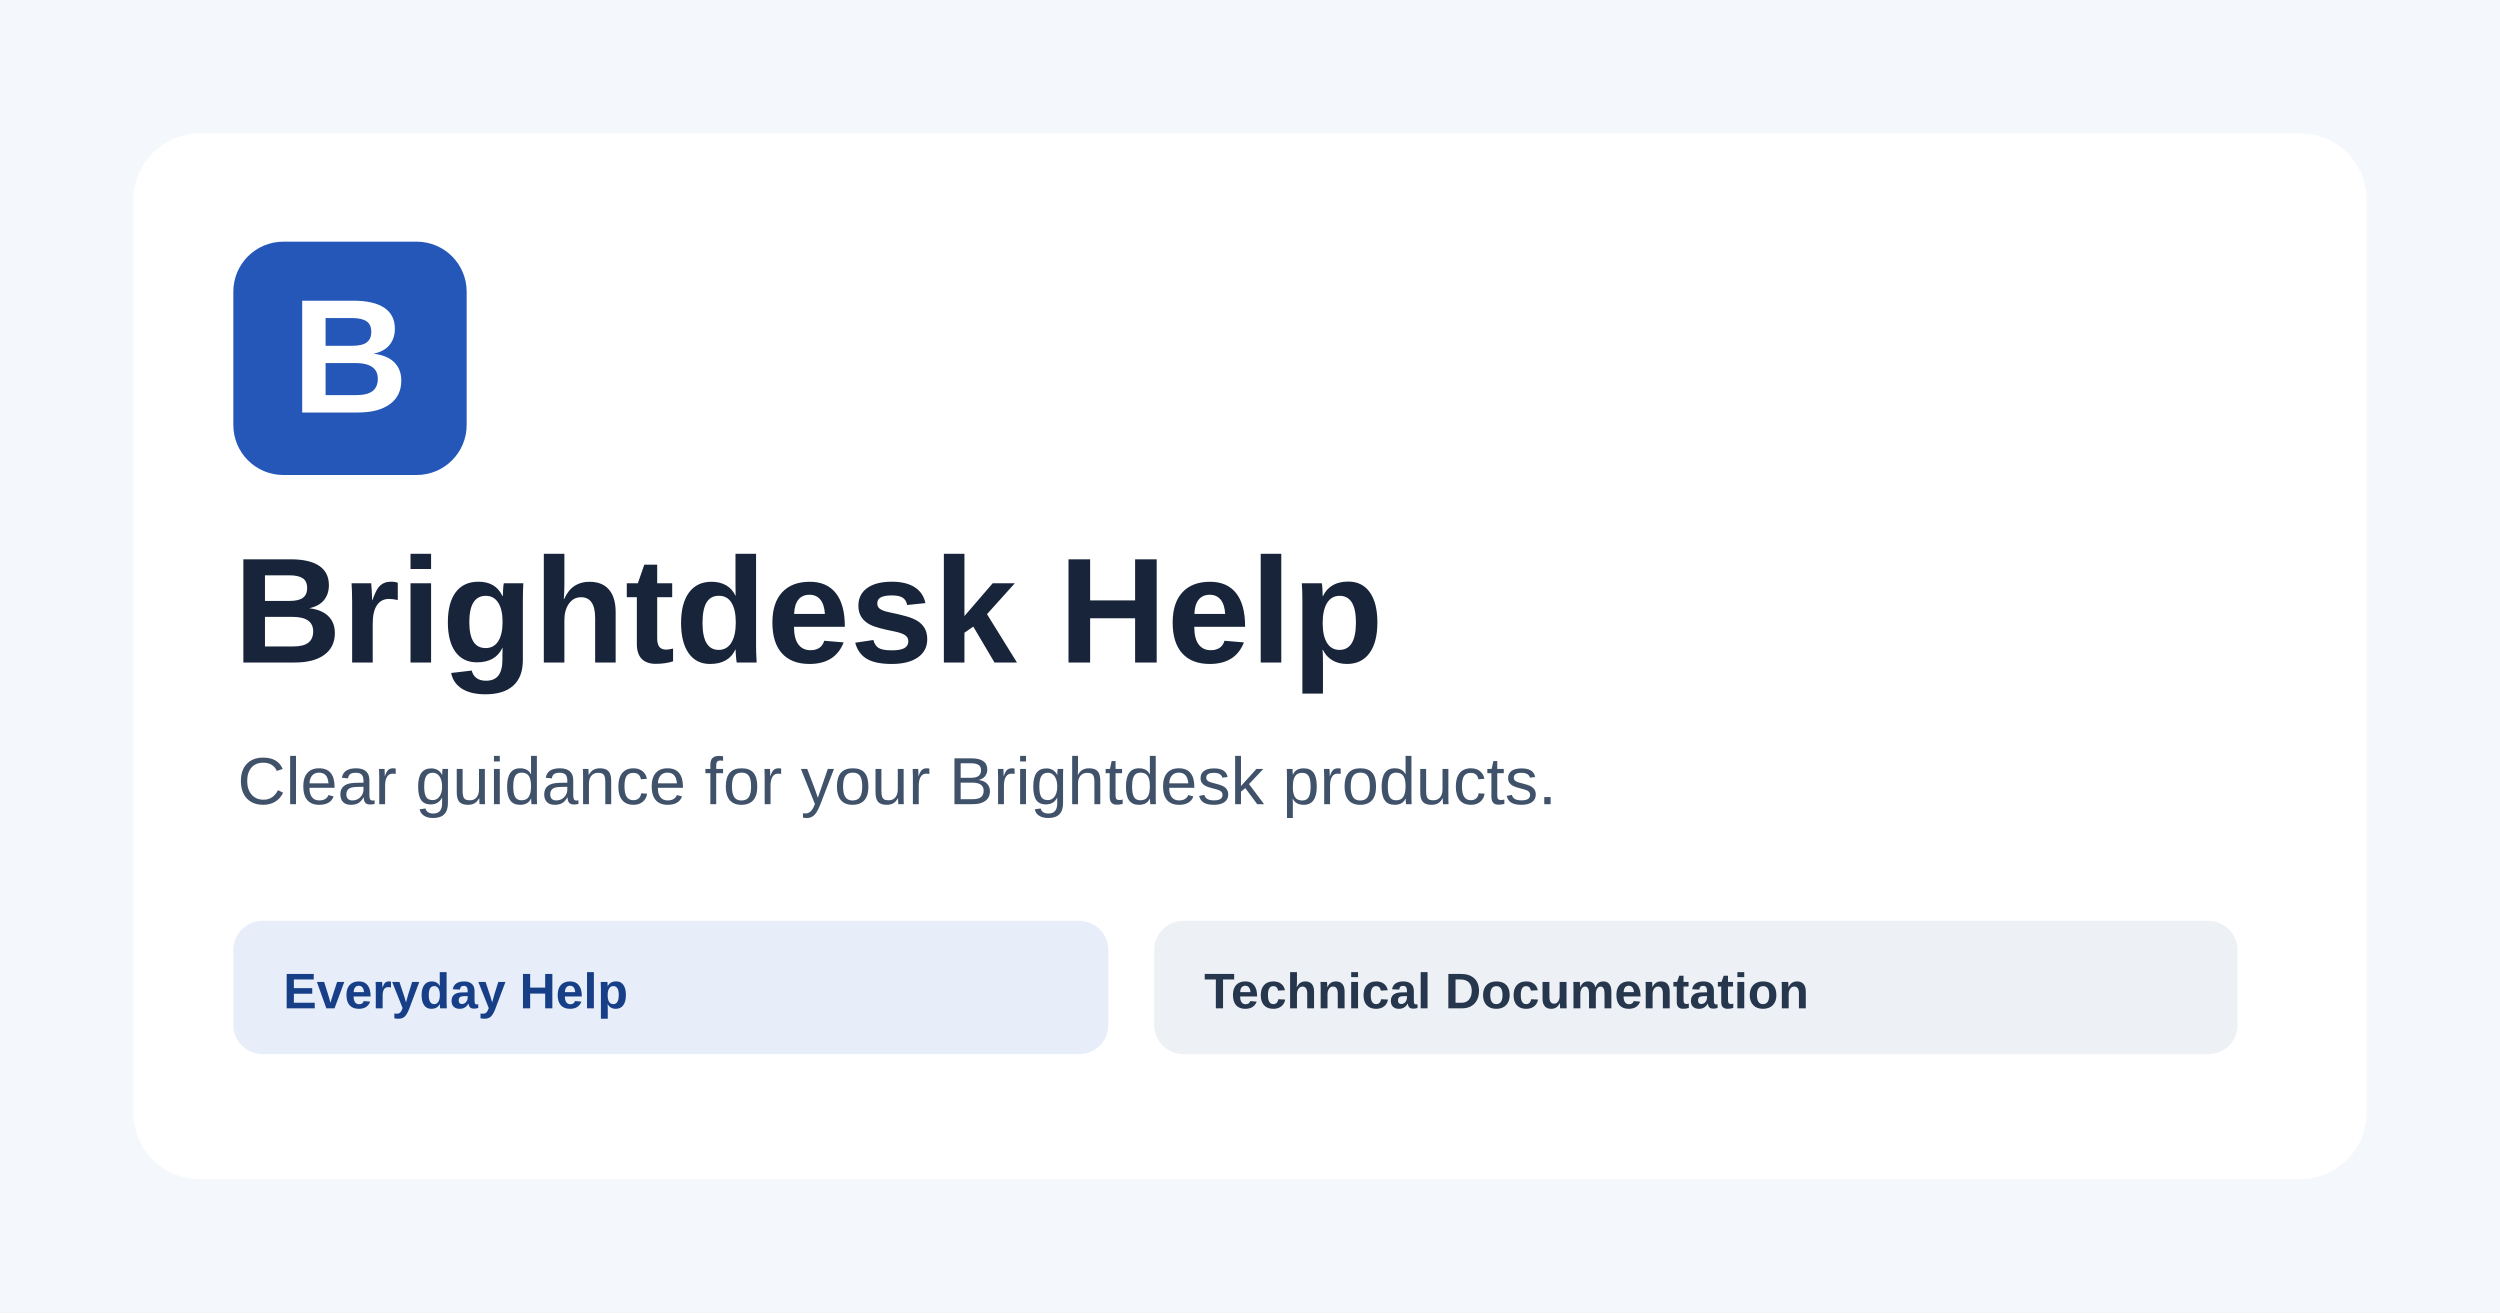
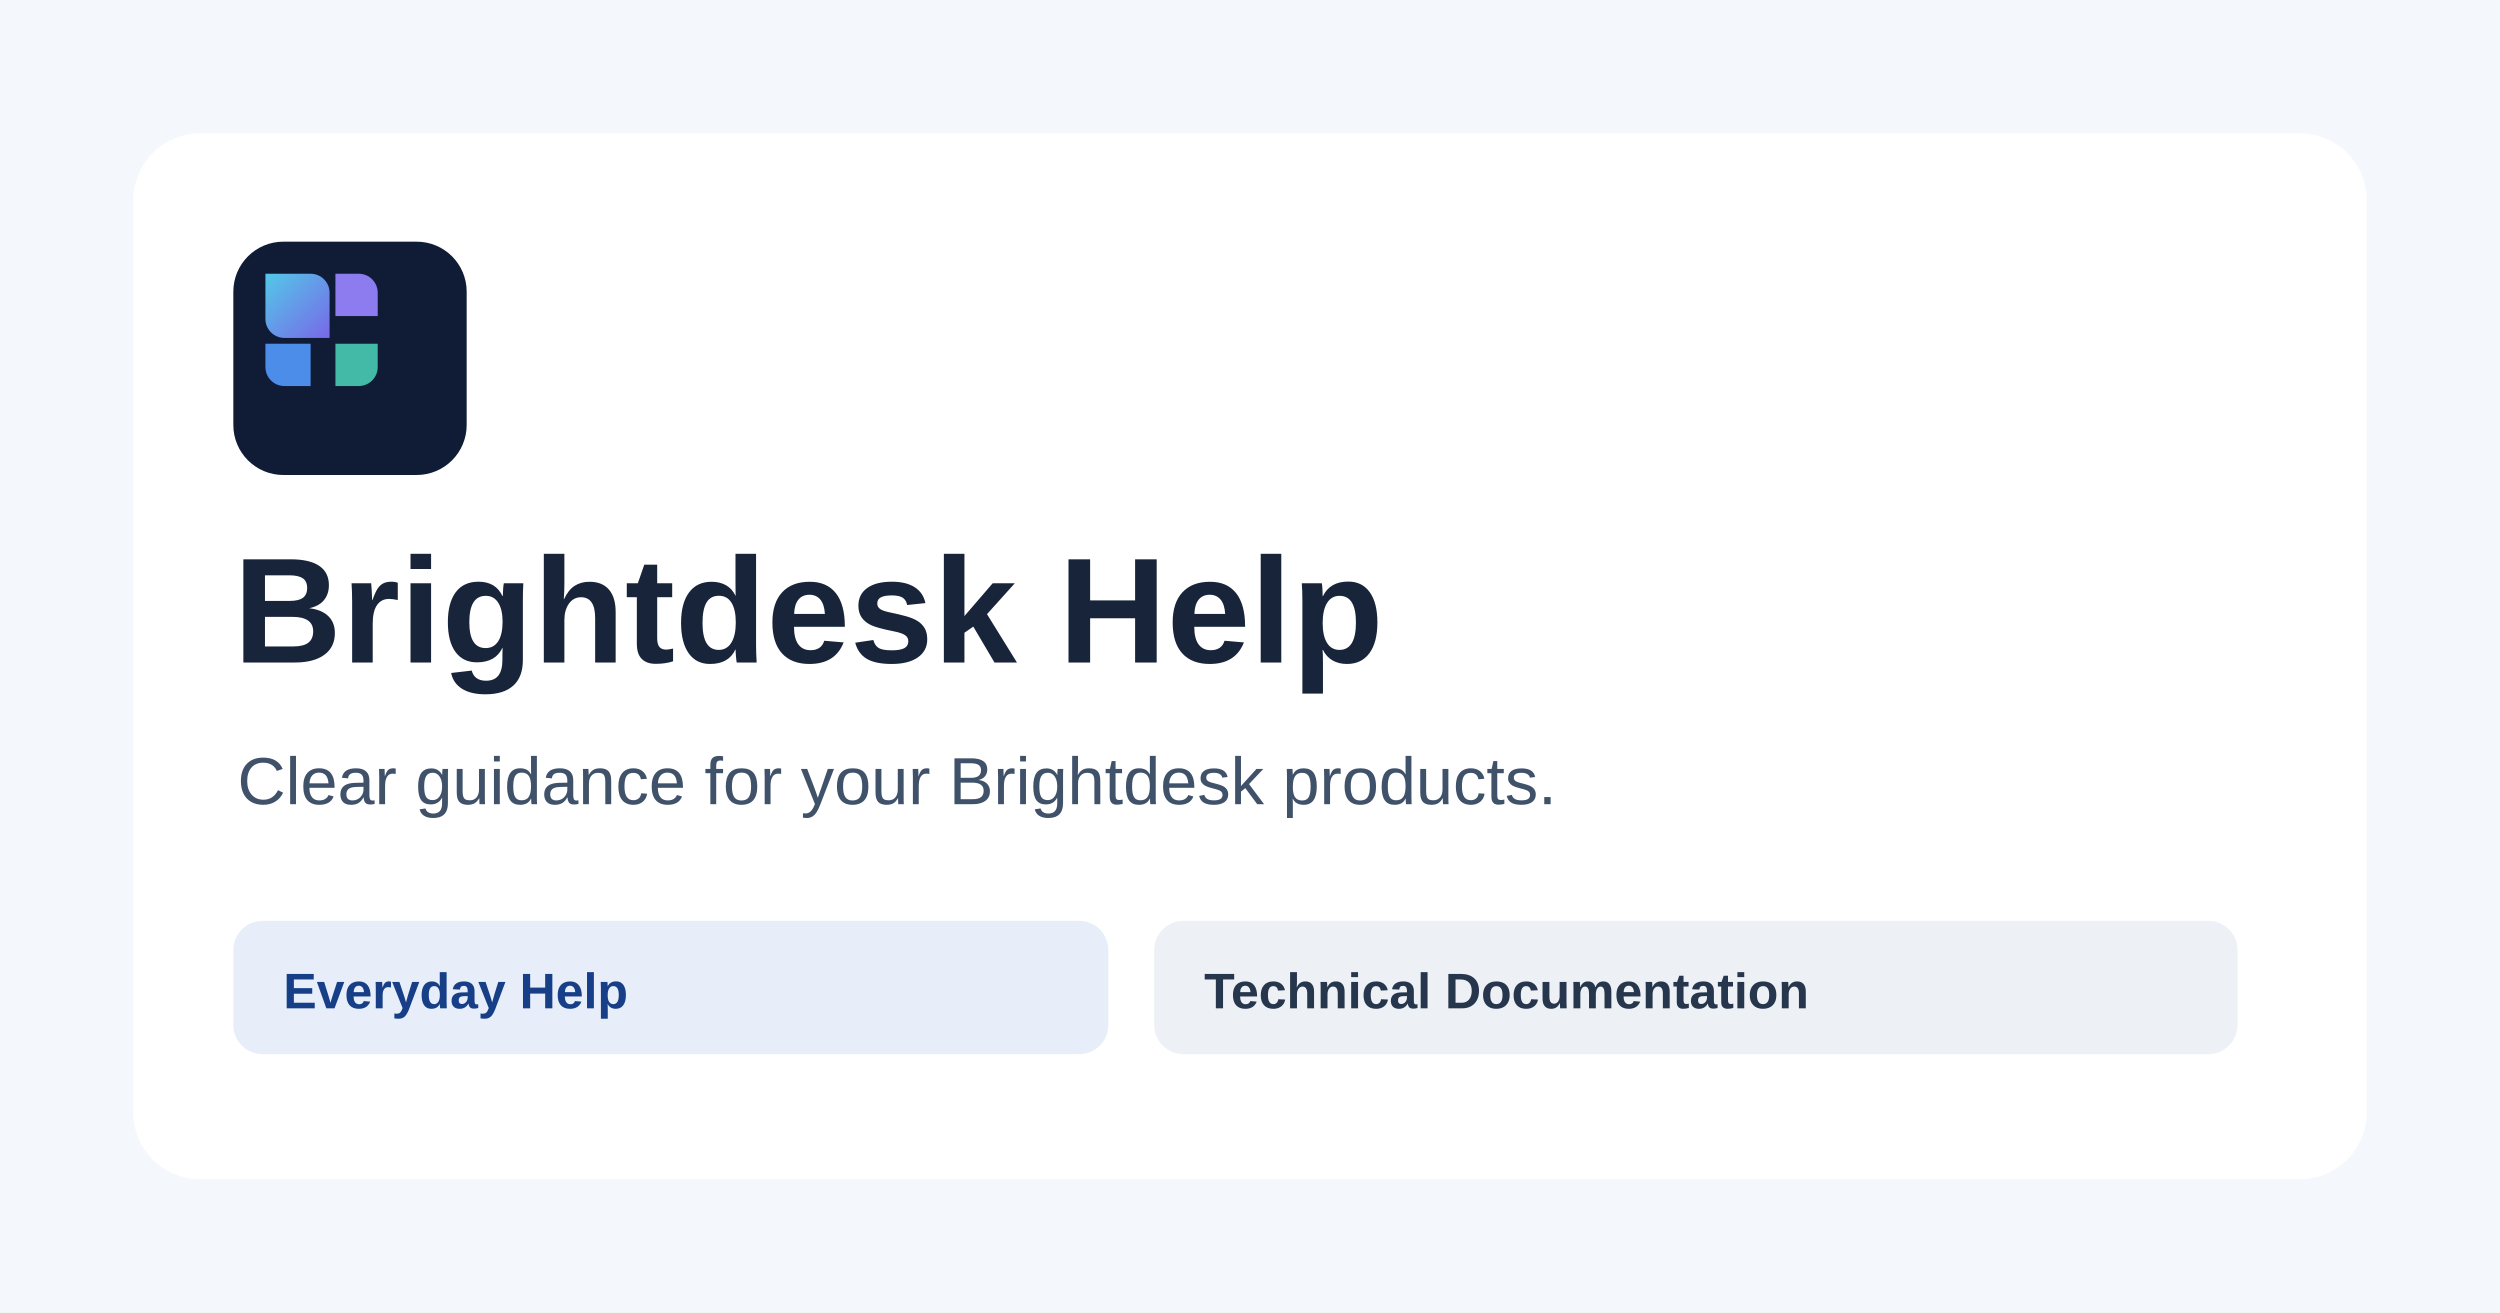
<svg xmlns="http://www.w3.org/2000/svg" width="1200" height="630" viewBox="0 0 1200 630" role="img" aria-labelledby="title desc">
  <rect width="1200" height="630" fill="#f4f7fb" />
  <rect x="64" y="64" width="1072" height="502" rx="32" fill="#ffffff" />
-   <rect x="112" y="116" width="112" height="112" rx="24" fill="#2457b8" />
-   <text x="168" y="198" fill="#ffffff" font-family="Arial,sans-serif" font-size="78" font-weight="700" text-anchor="middle">B</text>
+   <rect x="112" y="116" width="112" height="112" rx="24" fill="#101B35" />
+   <g transform="translate(112 116) scale(.7)">
+     <defs>
+       <linearGradient id="brand-gradient" x1="0" y1="0" x2="1" y2="1">
+         <stop stop-color="#53C8E8" />
+         <stop offset="1" stop-color="#7868E8" />
+       </linearGradient>
+     </defs>
+     <path d="M22 22h31a13 13 0 0 1 13 13v31H35a13 13 0 0 1-13-13z" fill="url(#brand-gradient)" />
+     <path d="M70 22h16a13 13 0 0 1 13 13v16H70z" fill="#8C7CF0" />
+     <path d="M70 70h29v16a13 13 0 0 1-13 13H70z" fill="#43B9A7" />
+     <path d="M22 70h31v29H35a13 13 0 0 1-13-13z" fill="#4B8DE8" />
+   </g>
  <text x="112" y="318" fill="#17243a" font-family="Arial,sans-serif" font-size="72" font-weight="700">Brightdesk Help</text>
  <text x="114" y="386" fill="#40516a" font-family="Arial,sans-serif" font-size="32">Clear guidance for your Brightdesk products.</text>
  <rect x="112" y="442" width="420" height="64" rx="14" fill="#e8eef9" />
  <text x="136" y="484" fill="#173f88" font-family="Arial,sans-serif" font-size="24" font-weight="700">Everyday Help</text>
  <rect x="554" y="442" width="520" height="64" rx="14" fill="#edf1f6" />
  <text x="578" y="484" fill="#26364c" font-family="Arial,sans-serif" font-size="24" font-weight="700">Technical Documentation</text>
</svg>
